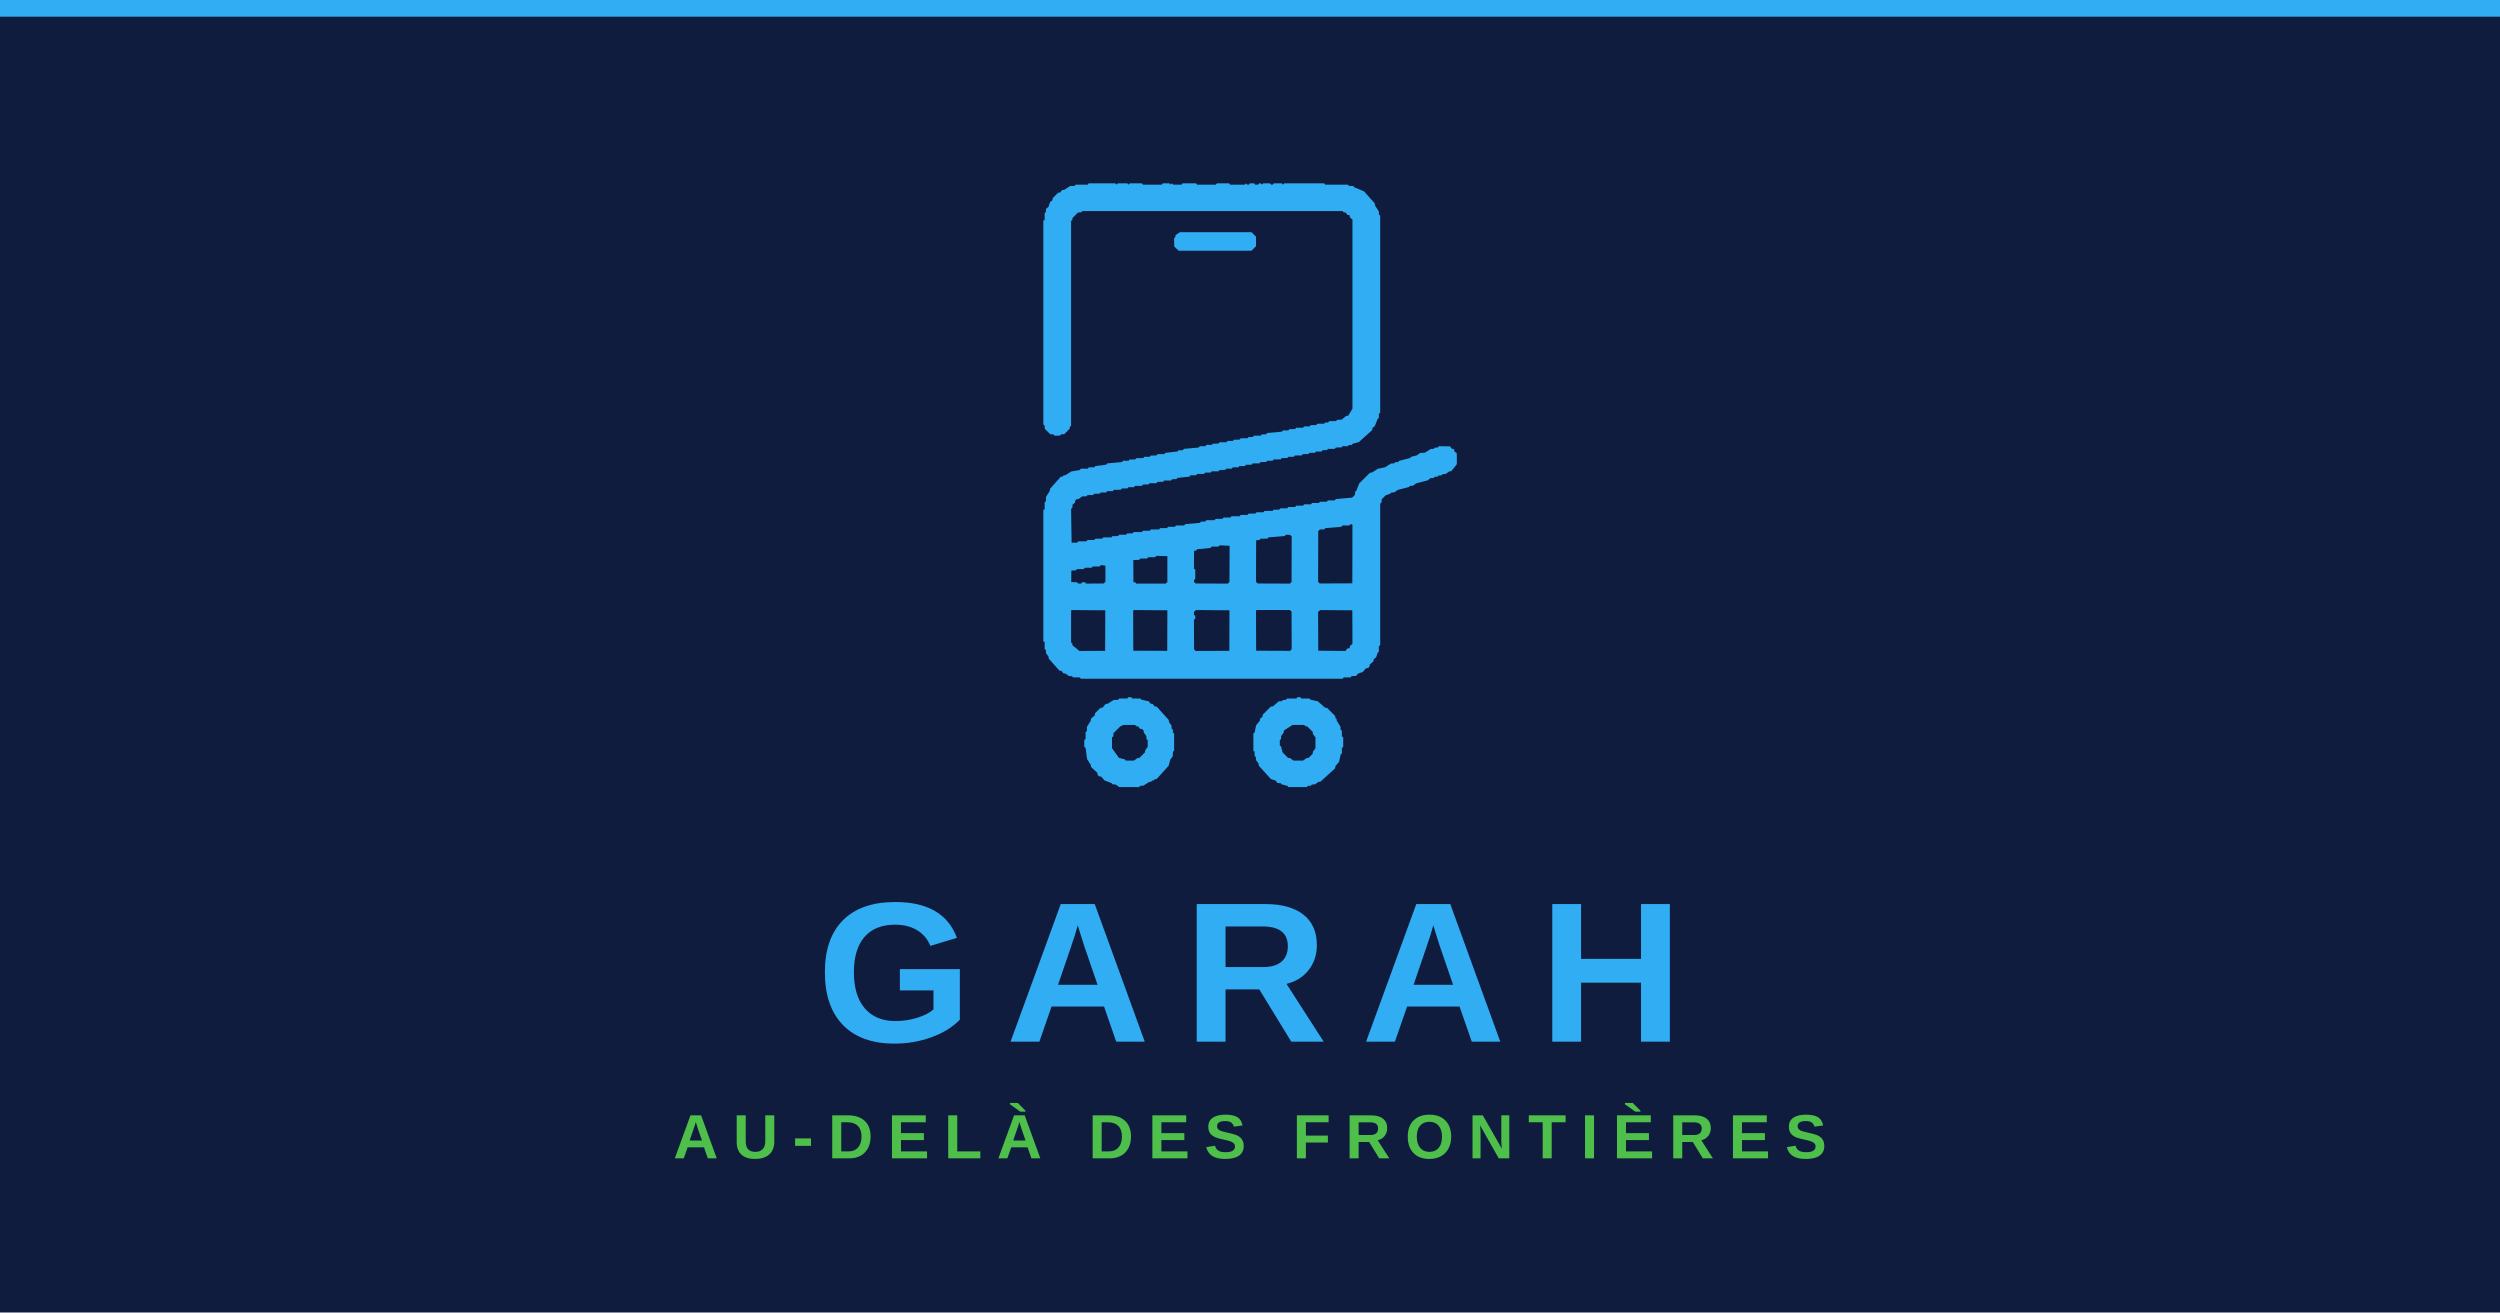
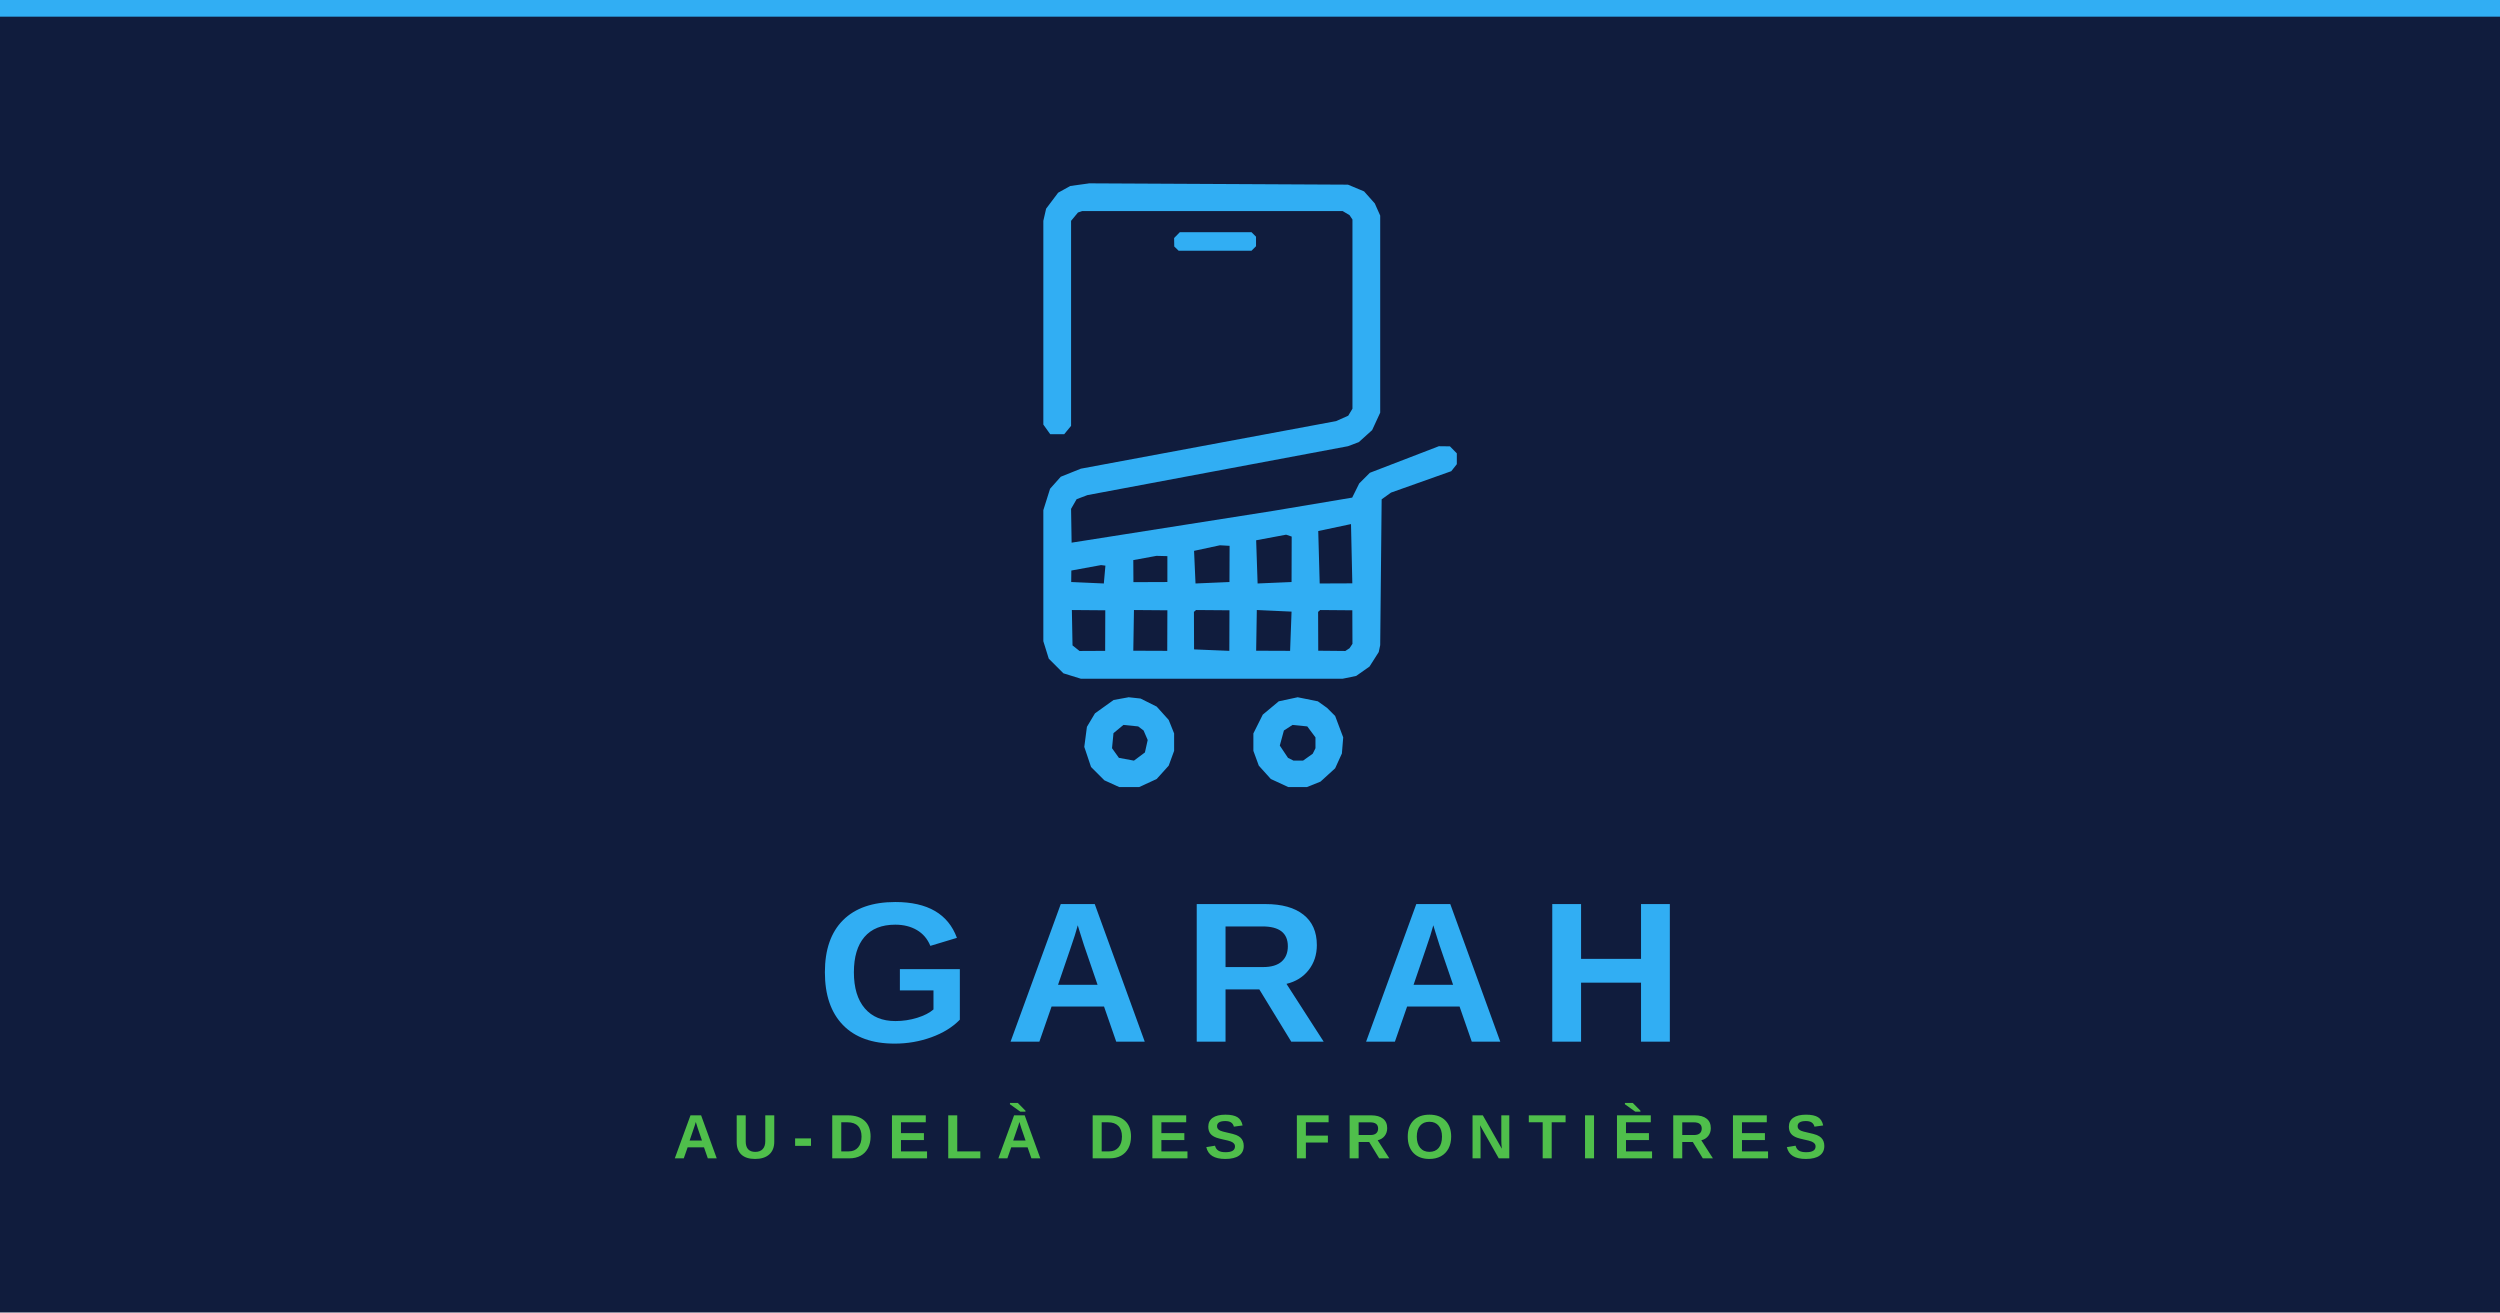
<svg xmlns="http://www.w3.org/2000/svg" viewBox="0 0 1200 630" width="1200" height="630" role="img" aria-label="GARAH">
  <rect width="1200" height="630" fill="#101C3D" />
  <rect width="1200" height="8" fill="#31AEF3" />
  <g transform="translate(500.8 88) scale(0.6341)">
-     <path fill="#31AEF3" fill-rule="evenodd" d="M34.4 0.0L54.6 0.0L55.4 1.0L56.4 0.0L63.6 0.0L64.4 1.0L65.4 0.0L74.6 0.0L75.4 1.0L89.6 1.0L90.4 0.0L95.6 0.0L96.4 1.0L97.4 0.0L98.4 1.0L104.6 1.0L105.4 0.0L115.6 0.0L116.4 1.0L130.6 1.0L131.4 0.0L140.6 0.0L141.4 1.0L152.6 1.0L153.4 0.0L154.4 1.0L155.8 0.9L156.4 0.0L159.6 0.0L160.4 1.0L162.6 1.0L163.4 0.0L164.8 0.1L165.4 1.0L166.4 0.0L171.6 0.0L172.4 1.0L173.8 0.9L174.4 0.0L180.6 0.0L181.4 1.0L182.4 0.0L212.6 0.0L213.4 1.0L230.6 1.0L231.2 1.9L234.8 2.1L235.2 2.9L242.8 6.1L250.9 15.2L251.1 16.8L253.9 21.2L254.1 23.8L255.0 24.4L255.0 173.6L254.0 174.4L253.9 177.8L253.1 178.2L250.9 183.8L249.1 185.2L248.9 186.8L238.8 195.9L234.2 197.1L233.6 198.0L231.2 198.1L230.6 199.0L226.4 199.0L225.8 199.9L221.4 200.0L220.6 201.0L215.4 201.0L214.8 201.9L211.4 202.0L210.6 203.0L206.4 203.0L205.6 204.0L201.4 204.0L200.8 204.9L196.4 205.0L195.6 206.0L190.4 206.0L189.6 207.0L185.4 207.0L184.8 207.9L180.4 208.0L179.6 209.0L174.4 209.0L173.6 210.0L169.4 210.0L168.8 210.9L164.4 211.0L163.6 212.0L158.4 212.0L157.6 213.0L153.4 213.0L152.6 214.0L148.4 214.0L147.6 215.0L143.4 215.0L142.6 216.0L138.4 216.0L137.8 216.9L133.4 217.0L132.6 218.0L127.4 218.0L126.8 218.9L122.4 219.0L121.6 220.0L116.4 220.0L115.6 221.0L111.4 221.0L110.6 222.0L101.4 223.0L100.8 223.9L97.4 224.0L96.6 225.0L91.4 225.0L90.8 225.9L86.4 226.0L85.6 227.0L80.4 227.0L79.8 227.9L75.4 228.0L74.6 229.0L69.4 229.0L68.6 230.0L64.4 230.0L63.8 230.9L59.4 231.0L58.6 232.0L53.4 232.0L52.6 233.0L48.4 233.0L47.6 234.0L43.4 234.0L42.8 234.9L38.4 235.0L37.6 236.0L33.4 236.0L32.8 236.9L29.4 237.0L26.8 238.9L25.2 239.1L24.1 240.2L23.9 241.8L22.1 243.2L22.0 245.6L21.0 246.4L21.4 272.0L25.6 272.0L26.4 271.0L32.6 271.0L33.4 270.0L38.6 270.0L39.4 269.0L44.6 269.0L45.4 268.0L51.6 268.0L52.2 267.1L56.6 267.0L57.4 266.0L62.6 266.0L63.4 265.0L67.6 265.0L68.4 264.0L74.6 264.0L75.4 263.0L80.6 263.0L81.4 262.0L87.6 262.0L88.4 261.0L93.6 261.0L94.4 260.0L99.6 260.0L100.4 259.0L106.6 259.0L107.4 258.0L118.6 257.0L119.2 256.1L122.6 256.0L123.4 255.0L129.6 255.0L130.4 254.0L135.6 254.0L136.4 253.0L141.6 253.0L142.4 252.0L148.6 252.0L149.4 251.0L154.6 251.0L155.4 250.0L160.6 250.0L161.4 249.0L166.6 249.0L167.4 248.0L173.6 248.0L174.2 247.1L178.6 247.0L179.4 246.0L184.6 246.0L185.4 245.0L190.6 245.0L191.4 244.0L196.6 244.0L197.4 243.0L202.6 243.0L203.4 242.0L208.6 242.0L209.4 241.0L214.6 241.0L215.4 240.0L220.6 240.0L221.4 239.0L233.8 237.9L235.9 235.8L236.1 233.2L236.9 232.8L239.1 227.2L247.2 219.1L248.8 218.9L253.2 216.1L258.8 214.9L263.2 212.1L265.6 212.0L266.2 211.1L268.6 211.0L269.2 210.1L277.8 207.9L278.2 207.1L282.8 205.9L285.2 204.1L288.8 203.9L293.2 201.1L295.6 201.0L296.2 200.1L298.6 200.0L299.4 199.0L307.8 199.1L309.2 200.9L310.9 201.2L311.1 202.8L313.0 204.4L313.0 212.6L308.8 217.9L307.2 218.1L304.6 220.0L302.2 220.1L301.6 221.0L299.2 221.1L298.6 222.0L296.2 222.1L295.6 223.0L293.2 223.1L290.8 224.9L282.2 227.1L279.8 228.9L277.4 229.0L276.8 229.9L268.2 232.1L265.8 233.9L263.2 234.1L262.8 234.9L259.2 236.1L256.1 239.2L256.0 241.6L255.0 242.4L255.0 349.6L254.0 350.4L253.9 354.8L253.1 355.2L251.9 358.8L250.1 360.2L249.9 361.8L247.1 364.2L246.9 365.8L245.8 366.9L244.2 367.1L241.8 369.9L238.2 371.1L236.8 372.9L233.4 373.0L232.6 374.0L227.4 374.0L226.6 375.0L28.4 375.0L27.6 374.0L22.4 374.0L21.8 373.1L19.4 373.0L16.8 371.1L15.2 370.9L13.8 369.1L12.2 368.9L4.1 359.8L3.9 358.2L2.0 355.6L1.9 353.2L1.0 352.6L1.0 347.4L0.0 346.6L0.0 247.4L1.0 246.6L1.0 241.4L2.0 240.6L2.0 237.4L4.9 232.8L5.1 231.2L13.2 222.1L14.8 221.9L15.2 221.1L16.8 220.9L21.2 218.1L27.6 217.0L28.4 216.0L33.6 216.0L34.4 215.0L38.6 215.0L39.4 214.0L47.6 213.0L48.4 212.0L59.6 211.0L60.4 210.0L64.6 210.0L65.2 209.1L69.6 209.0L70.4 208.0L75.6 208.0L76.4 207.0L80.6 207.0L81.2 206.1L85.6 206.0L86.4 205.0L91.6 205.0L92.4 204.0L101.6 203.0L102.2 202.1L105.6 202.0L106.4 201.0L117.6 200.0L118.4 199.0L122.6 199.0L123.4 198.0L127.6 198.0L128.2 197.1L132.6 197.0L133.4 196.0L138.6 196.0L139.4 195.0L143.6 195.0L144.2 194.1L148.6 194.0L149.4 193.0L154.6 193.0L155.2 192.1L158.6 192.0L159.4 191.0L164.6 191.0L165.2 190.1L168.6 190.0L169.4 189.0L180.6 188.0L181.4 187.0L185.6 187.0L186.2 186.1L190.6 186.0L191.4 185.0L196.6 185.0L197.4 184.0L201.6 184.0L202.2 183.1L206.6 183.0L207.4 182.0L212.6 182.0L213.2 181.1L215.6 181.0L216.4 180.0L221.6 180.0L222.4 179.0L225.8 178.9L229.2 176.1L230.8 175.9L234.0 170.6L234.0 27.4L232.1 25.8L231.8 24.1L230.2 23.9L228.8 22.1L227.2 21.9L226.6 21.0L29.4 21.0L28.8 21.9L26.2 22.1L22.1 26.2L21.9 27.8L21.0 28.4L21.0 183.6L20.1 184.2L19.9 185.8L15.8 189.9L13.4 190.0L12.6 191.0L8.4 191.0L7.8 190.1L5.2 189.9L1.1 185.8L1.0 183.4L0.0 182.6L0.0 28.4L1.0 27.6L1.0 22.4L1.9 21.8L2.1 19.2L3.9 17.8L5.1 14.2L6.9 12.8L7.1 11.2L11.2 7.1L12.8 6.9L14.2 5.1L15.8 4.9L20.4 2.0L23.6 2.0L24.4 1.0L33.6 1.0L34.2 0.1ZM103.4 37.0L157.6 37.0L161.0 40.4L161.0 47.6L157.6 51.0L102.4 51.0L99.1 47.8L99.0 41.4L99.9 40.8L100.1 39.2L103.2 37.1ZM232.6 258.0L231.6 259.0L226.4 259.0L225.6 260.0L213.4 261.0L212.8 261.9L209.4 262.0L208.1 263.2L208.0 301.6L209.2 302.9L233.9 302.8L234.0 258.4L232.9 258.0ZM183.6 266.0L182.6 267.0L170.4 268.0L169.6 269.0L164.4 269.0L163.8 269.9L161.1 270.2L161.0 301.6L162.2 302.9L186.6 303.0L187.9 301.8L188.0 267.4L186.8 266.1L183.9 266.0ZM133.6 274.0L132.6 275.0L127.4 275.0L126.6 276.0L116.4 277.0L115.8 277.9L114.1 278.2L114.0 291.6L115.0 292.4L115.0 299.6L114.1 300.2L114.0 301.6L115.2 302.9L139.6 303.0L140.9 301.8L141.0 274.4L133.9 274.0ZM85.6 282.0L84.6 283.0L79.4 283.0L78.6 284.0L73.4 284.0L72.6 285.0L68.1 285.2L68.2 301.9L69.8 302.1L70.4 303.0L92.6 303.0L93.9 301.8L93.9 282.2L85.9 282.0ZM43.6 289.0L42.6 290.0L37.4 290.0L36.6 291.0L31.4 291.0L30.6 292.0L25.4 292.0L24.6 293.0L21.2 293.1L21.1 301.8L25.6 302.0L26.4 303.0L28.6 303.0L29.4 302.0L31.6 302.0L32.4 303.0L45.8 302.9L47.0 301.6L47.0 289.4L43.9 289.0ZM21.6 323.0L21.0 323.4L21.0 347.6L21.9 348.2L22.1 349.8L27.4 354.0L46.8 353.9L46.9 323.2L21.9 323.0ZM68.6 323.0L68.0 323.4L68.1 353.8L93.8 353.9L93.9 323.2L68.9 323.0ZM115.6 323.0L114.0 324.4L114.0 326.6L115.0 327.4L115.0 329.6L114.0 330.4L114.1 352.8L115.4 354.0L140.8 353.9L140.9 323.2L115.9 323.0ZM161.6 323.0L161.0 323.4L161.1 353.8L186.8 353.9L188.0 352.6L187.9 324.2L186.6 323.0L161.9 323.0ZM209.6 323.0L208.0 324.4L208.1 353.8L228.6 354.0L230.2 352.1L231.8 351.9L232.1 350.2L234.0 348.6L233.9 323.2L209.9 323.0ZM64.4 389.0L66.6 389.0L67.4 390.0L73.6 390.0L74.2 390.9L79.8 392.1L81.2 393.9L82.8 394.1L84.2 395.9L85.8 396.1L94.9 406.2L95.1 407.8L97.0 410.4L97.1 412.8L98.0 413.4L98.1 415.8L99.0 416.4L99.0 429.6L98.1 430.2L98.0 433.6L96.1 436.2L94.9 440.8L85.8 450.9L84.2 451.1L83.8 451.9L82.2 452.1L81.8 452.9L80.2 453.1L75.8 455.9L73.2 456.1L72.6 457.0L57.4 457.0L54.8 455.1L52.2 454.9L51.8 454.1L46.2 451.9L43.8 449.1L42.2 448.9L41.1 447.8L40.9 446.2L36.1 441.8L35.9 440.2L33.1 435.8L32.0 427.4L31.0 426.6L31.0 421.4L32.0 420.6L32.0 415.4L33.0 414.6L33.0 411.4L35.9 406.8L36.1 405.2L38.9 402.8L39.1 401.2L43.2 397.1L44.8 396.9L47.2 394.1L48.8 393.9L53.2 391.1L56.6 391.0L57.4 390.0L63.6 390.0L64.2 389.1ZM192.4 389.0L194.6 389.0L195.4 390.0L201.6 390.0L202.2 390.9L207.8 392.1L213.2 396.9L214.8 397.1L220.9 403.2L221.1 404.8L221.9 405.2L222.1 406.8L224.9 411.2L225.0 413.6L226.0 414.4L226.0 418.6L227.0 419.4L227.0 426.6L226.0 427.4L226.0 431.6L225.1 432.2L223.9 437.8L221.1 441.2L220.9 442.8L209.8 452.9L208.2 453.1L205.6 455.0L203.2 455.1L202.6 456.0L200.2 456.1L199.6 457.0L185.4 457.0L184.8 456.1L180.2 454.9L179.8 454.1L177.2 453.9L175.8 452.1L172.2 450.9L163.1 440.8L162.9 439.2L161.0 436.6L160.9 434.2L160.0 433.6L159.9 430.2L159.0 429.6L159.0 416.4L159.9 415.8L161.1 410.2L163.9 406.8L164.1 405.2L165.9 403.8L166.1 402.2L172.2 396.1L173.8 395.9L178.2 392.1L180.6 392.0L181.2 391.1L183.6 391.0L184.4 390.0L191.6 390.0L192.2 389.1ZM60.6 410.0L58.2 411.1L53.1 416.2L53.0 418.6L52.0 419.4L52.0 427.6L57.2 434.9L61.8 436.1L62.4 437.0L68.6 437.0L71.2 435.1L72.8 434.9L76.9 430.8L77.1 429.2L79.0 426.6L79.0 421.4L78.1 420.8L78.0 418.4L76.1 415.8L75.9 414.2L74.8 413.1L73.2 412.9L71.8 411.1L70.2 410.9L69.6 410.0L60.9 410.0ZM188.6 410.0L182.1 414.2L181.9 415.8L180.0 418.4L179.9 420.8L179.0 421.4L179.0 425.6L179.9 426.2L181.1 430.8L185.2 434.9L186.8 435.1L189.4 437.0L196.6 437.0L199.2 435.1L200.8 434.9L203.9 431.8L204.1 430.2L206.0 427.6L206.0 419.4L204.1 416.8L203.9 415.2L199.8 411.1L198.2 410.9L197.6 410.0L188.9 410.0Z" />
+     <path fill="#31AEF3" fill-rule="evenodd" d="M34.4 0.0L230.6 1.0L242.8 6.1L250.9 15.2L255.0 24.4L255.0 173.6L248.9 186.8L238.8 195.9L230.6 199.0L33.4 236.0L25.2 239.1L21.0 246.4L21.4 272.0L173.6 248.0L233.8 237.9L239.1 227.2L247.2 219.1L299.4 199.0L307.8 199.1L313.0 204.4L313.0 212.6L308.8 217.9L263.2 234.1L256.1 239.2L255.0 349.6L253.9 354.8L246.9 365.8L236.8 372.9L226.6 375.0L28.4 375.0L15.2 370.9L4.1 359.8L0.0 346.6L0.0 247.4L5.1 231.2L13.2 222.1L28.4 216.0L221.6 180.0L230.8 175.9L234.0 170.6L234.0 27.4L231.8 24.1L226.6 21.0L29.4 21.0L26.2 22.1L21.0 28.4L21.0 183.6L15.8 189.9L5.2 189.9L0.0 182.6L0.0 28.4L2.1 19.2L11.2 7.1L20.4 2.0L34.2 0.1ZM103.4 37.0L157.6 37.0L161.0 40.4L161.0 47.6L157.6 51.0L102.4 51.0L99.1 47.8L99.0 41.4L103.2 37.1ZM232.6 258.0L208.1 263.2L209.2 302.9L233.9 302.8L232.9 258.0ZM183.6 266.0L161.1 270.2L162.2 302.9L187.9 301.8L188.0 267.4L183.9 266.0ZM133.6 274.0L114.1 278.2L115.2 302.9L140.9 301.8L141.0 274.4L133.9 274.0ZM85.6 282.0L68.1 285.2L68.2 301.9L93.9 301.8L93.9 282.2L85.9 282.0ZM43.6 289.0L21.2 293.1L21.1 301.8L45.8 302.9L47.0 289.4L43.9 289.0ZM21.6 323.0L22.1 349.8L27.4 354.0L46.8 353.9L46.9 323.2L21.9 323.0ZM68.6 323.0L68.1 353.8L93.8 353.9L93.9 323.2L68.9 323.0ZM115.6 323.0L114.0 324.4L114.1 352.8L140.8 353.9L140.9 323.2L115.9 323.0ZM161.6 323.0L161.1 353.8L186.8 353.9L187.9 324.2L161.9 323.0ZM209.6 323.0L208.0 324.4L208.1 353.8L228.6 354.0L231.8 351.9L234.0 348.6L233.9 323.2L209.9 323.0ZM64.4 389.0L73.6 390.0L85.8 396.1L94.9 406.2L99.0 416.4L99.0 429.6L94.9 440.8L85.8 450.9L72.6 457.0L57.4 457.0L46.2 451.9L36.1 441.8L31.0 426.6L33.0 411.4L39.1 401.2L53.2 391.1L64.2 389.1ZM192.4 389.0L207.8 392.1L214.8 397.1L220.9 403.2L227.0 419.4L226.0 431.6L220.9 442.8L209.8 452.9L199.6 457.0L185.4 457.0L172.2 450.9L163.1 440.8L159.0 429.6L159.0 416.4L166.1 402.2L178.2 392.1L192.2 389.1ZM60.6 410.0L53.1 416.2L52.0 427.6L57.2 434.9L68.6 437.0L76.9 430.8L79.0 421.4L75.9 414.2L71.8 411.1L60.9 410.0ZM188.6 410.0L182.1 414.2L179.0 425.6L185.2 434.9L189.4 437.0L196.6 437.0L203.9 431.8L206.0 427.6L206.0 419.4L199.8 411.1L188.9 410.0Z" />
  </g>
  <text x="600" y="500" text-anchor="middle" font-family="Arial, Helvetica, sans-serif" font-weight="700" font-size="96" letter-spacing="16" fill="#31AEF3">GARAH</text>
  <text x="600" y="556" text-anchor="middle" font-family="Arial, Helvetica, sans-serif" font-weight="600" font-size="30" letter-spacing="7" fill="#4FBF4B">AU-DELÀ DES FRONTIÈRES</text>
</svg>
